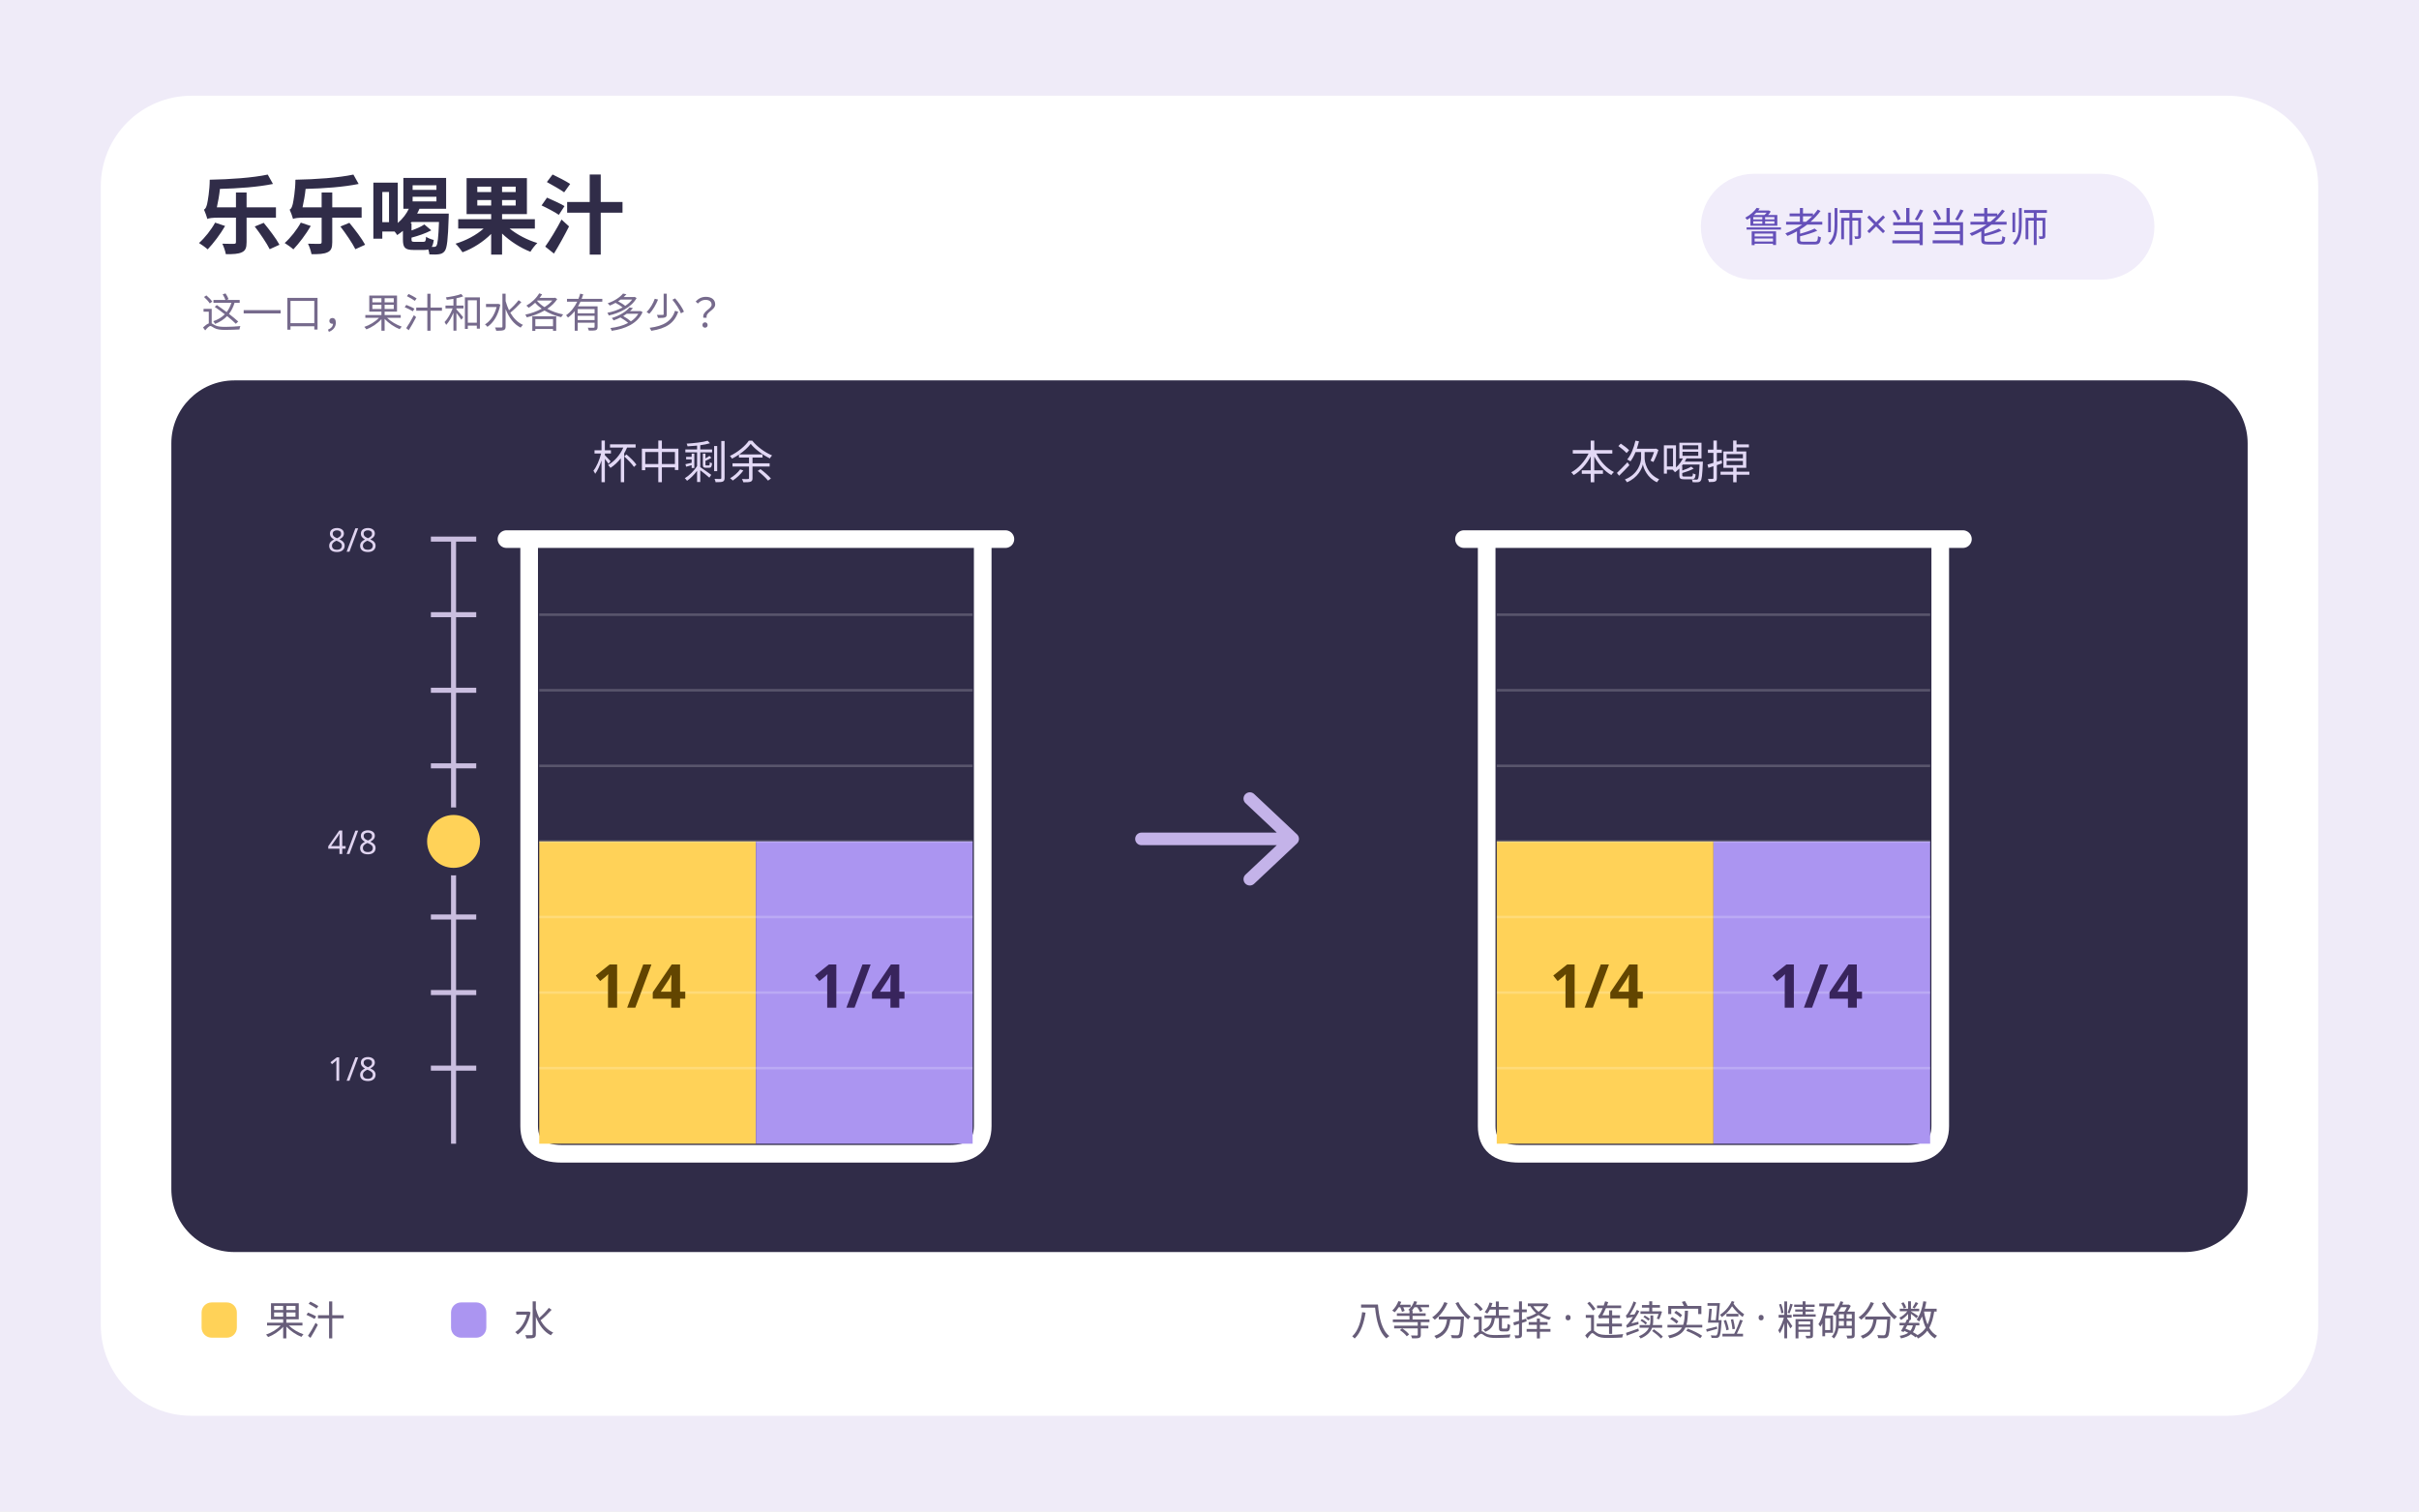
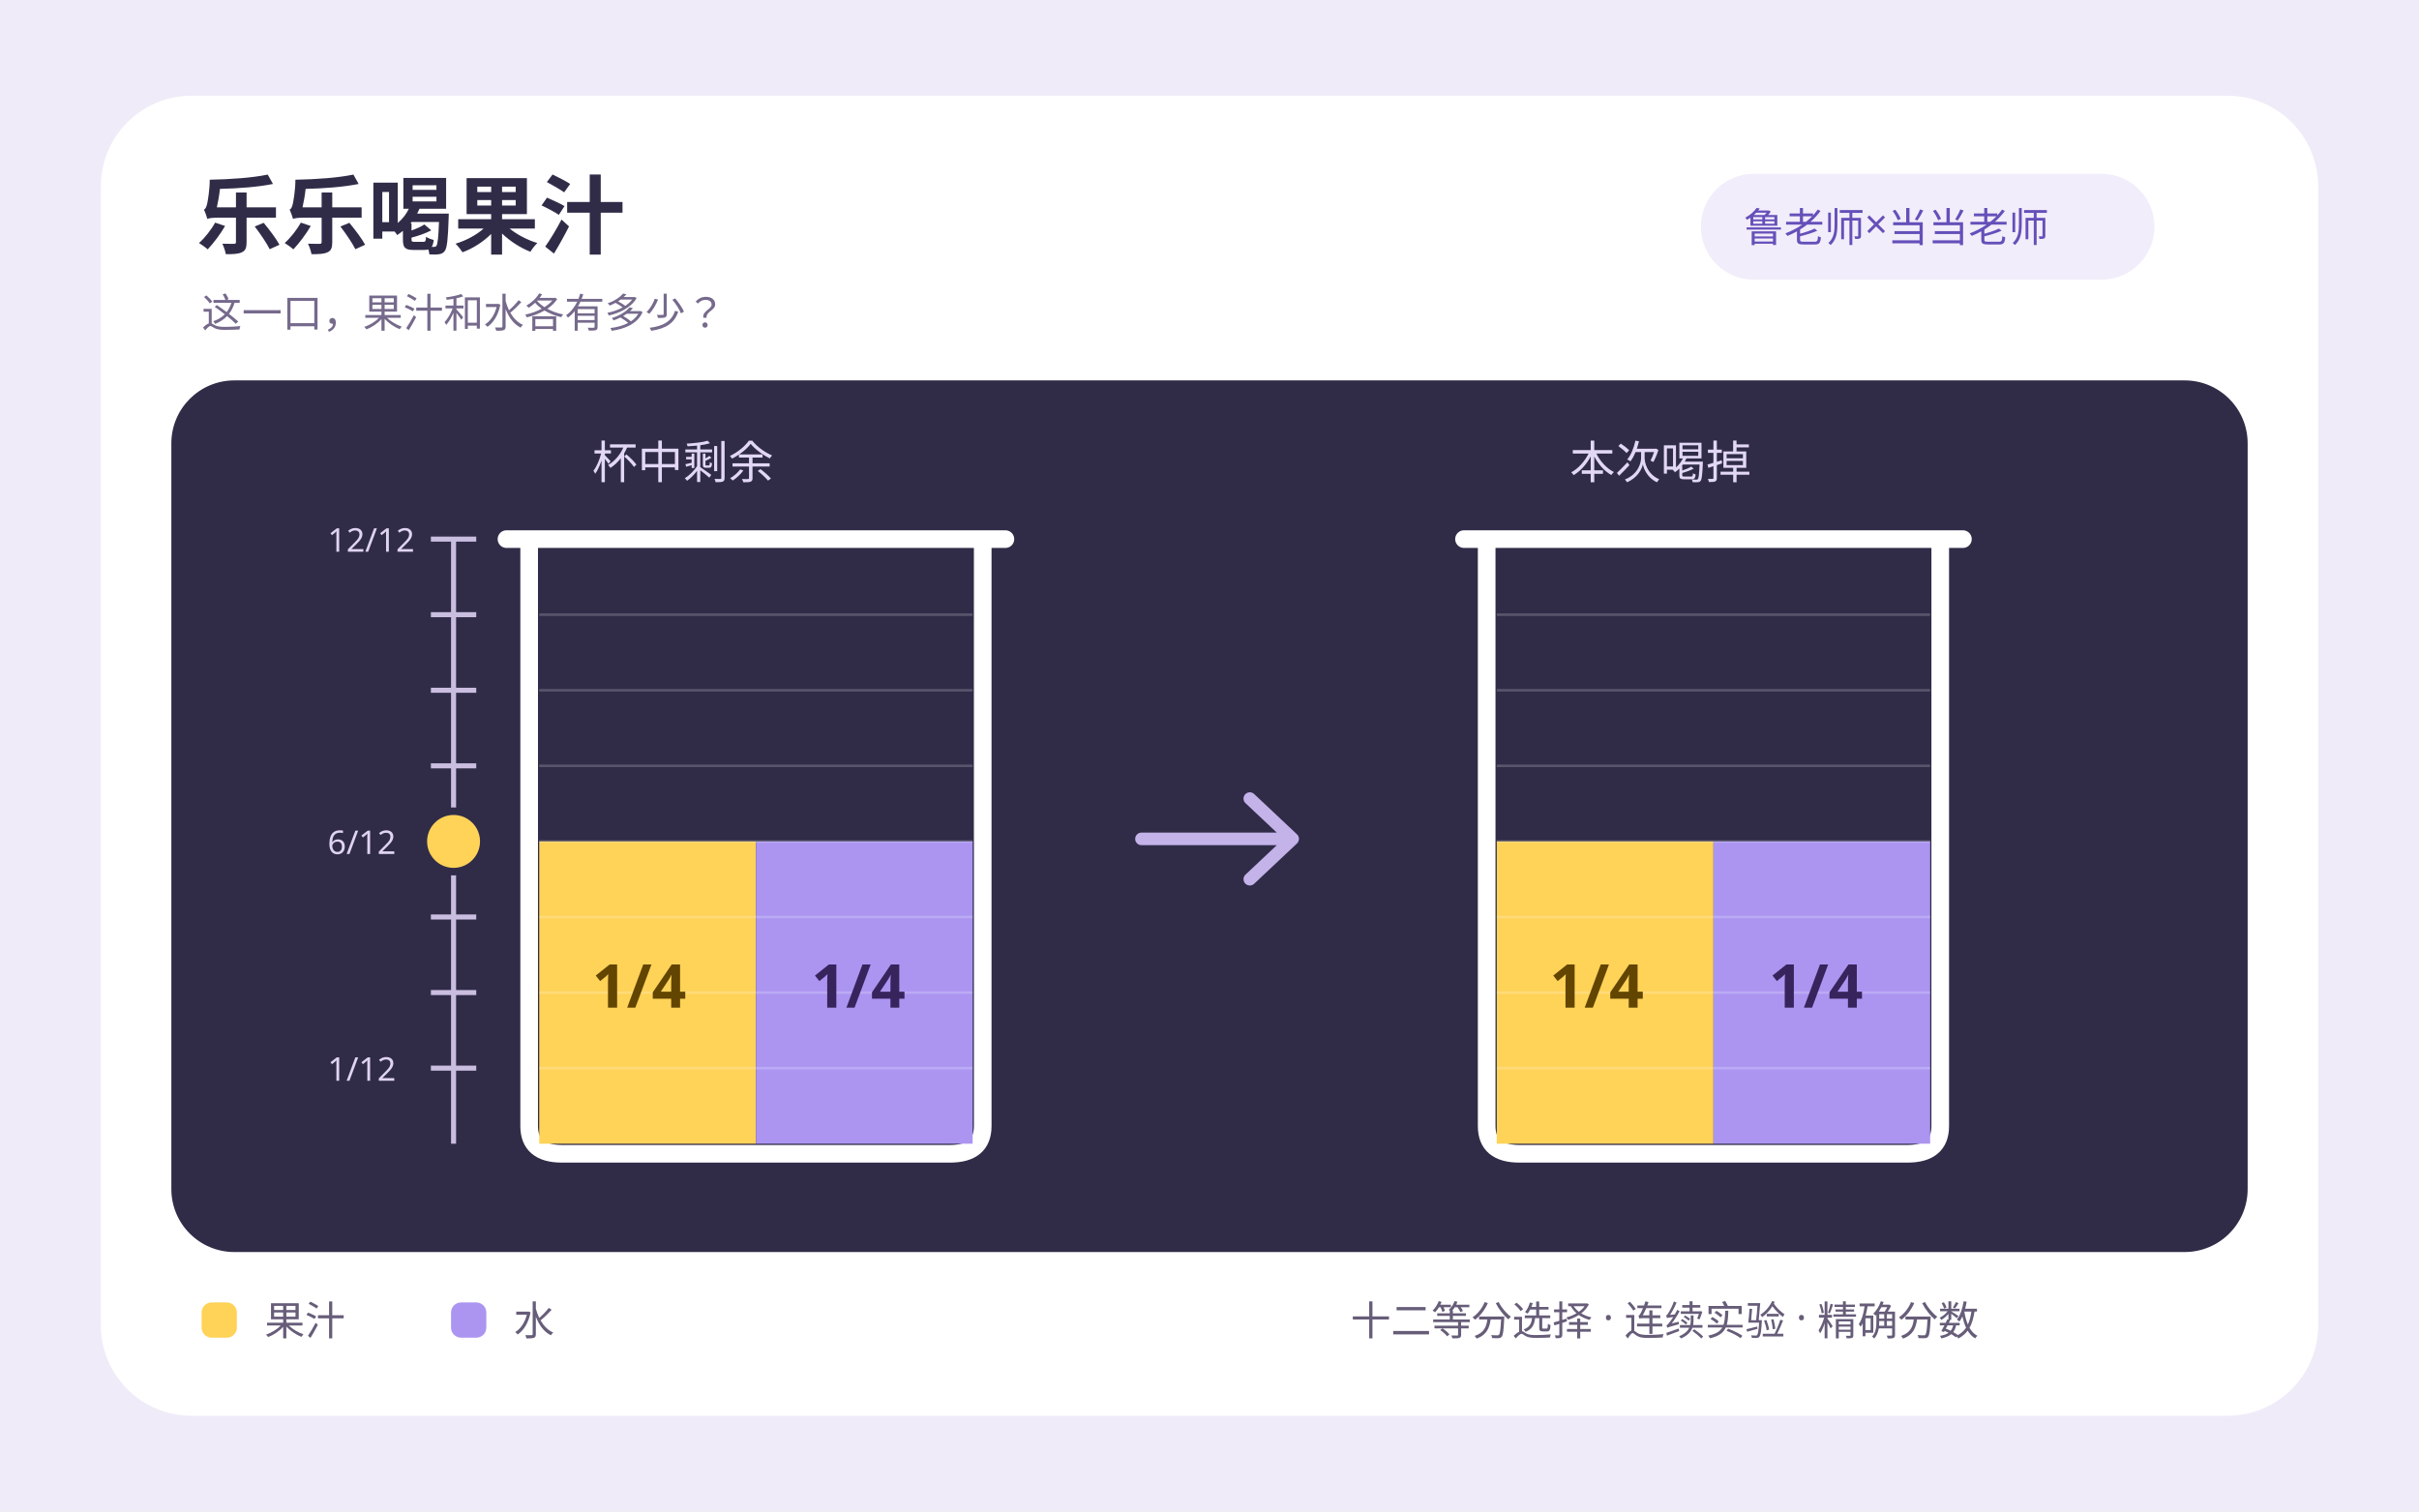
<svg xmlns="http://www.w3.org/2000/svg" viewBox="0 0 960 600" width="960" height="600" role="img" aria-label="乐乐喝果汁，两只同样大的杯子展示果汁与水的分量">
  <rect width="960" height="600" fill="#efebf8" />
  <rect x="40" y="38" width="880" height="524" rx="36" fill="#fff" />
  <rect x="68" y="151" width="824" height="346" rx="25" fill="#302c48" />
  <g font-family="Microsoft YaHei,sans-serif">
    <text x="78" y="98" font-size="34" font-weight="700" fill="#302c48">乐乐喝果汁</text>
    <text x="80" y="130" font-size="16" fill="#766a8c">这一口，果汁和水各有多少？</text>
    <text x="235" y="190" font-size="18" fill="#e2d8f5">杯中剩余</text>
    <text x="623" y="190" font-size="18" fill="#e2d8f5">本次喝掉</text>
    <g stroke="#fff" stroke-width="7" fill="none">
      <path d="M210 214V447Q210 458 223 458H377Q390 458 390 447V214" />
      <path d="M590 214V447Q590 458 603 458H757Q770 458 770 447V214" />
      <path d="M201 214H399M581 214H779" stroke-linecap="round" />
    </g>
    <path d="M214 334H300V454H214Z" fill="#ffd258" />
    <path d="M300 334H386V454H300Z" fill="#ab95f1" />
    <path d="M594 334H680V454H594Z" fill="#ffd258" />
    <path d="M680 334H766V454H680Z" fill="#ab95f1" />
    <g stroke="#ffffff32">
      <path d="M214 244H386M214 274H386M214 304H386M214 334H386M214 364H386M214 394H386M214 424H386" />
      <path d="M594 244H766M594 274H766M594 304H766M594 334H766M594 364H766M594 394H766M594 424H766" />
    </g>
    <g font-size="24" font-weight="700">
      <text x="235" y="400" fill="#624500">1/4</text>
      <text x="322" y="400" fill="#38245c">1/4</text>
      <text x="615" y="400" fill="#624500">1/4</text>
      <text x="702" y="400" fill="#38245c">1/4</text>
    </g>
    <g stroke="#cabee0" stroke-width="2">
      <path d="M180 214V454" />
      <path d="M171 214H189M171 244H189M171 274H189M171 304H189M171 334H189M171 364H189M171 394H189M171 424H189" />
    </g>
    <circle cx="180" cy="334" r="12" fill="#ffd258" stroke="#302c48" stroke-width="3" />
    <g fill="#e0d4f0" font-size="13">
-       <text x="130" y="219">8/8</text>
-       <text x="130" y="339">4/8</text>
-       <text x="130" y="429">1/8</text>
+       <text x="130" y="219">12/12</text>
+       <text x="130" y="339">6/12</text>
+       <text x="130" y="429">1/12</text>
    </g>
    <path d="M453 333H512M496 317L513 333L496 349" stroke="#c4b3e9" stroke-width="5" stroke-linecap="round" stroke-linejoin="round" fill="none" />
    <rect x="675" y="69" width="180" height="42" rx="21" fill="#f1edfa" />
    <text x="692" y="96" font-size="16" fill="#6550b9">鲁老师×当当老师</text>
    <rect x="80" y="517" width="14" height="14" rx="4" fill="#ffd258" />
    <text x="105" y="530" font-size="16" fill="#675d79">果汁</text>
    <rect x="179" y="517" width="14" height="14" rx="4" fill="#ab95f1" />
    <text x="204" y="530" font-size="16" fill="#675d79">水</text>
-     <text x="536" y="530" font-size="16" fill="#675d79">八等分选择 · 连续实验 · 精确分数</text>
+     <text x="536" y="530" font-size="16" fill="#675d79">十二等分选择 · 连续实验 · 精确分数</text>
  </g>
</svg>
